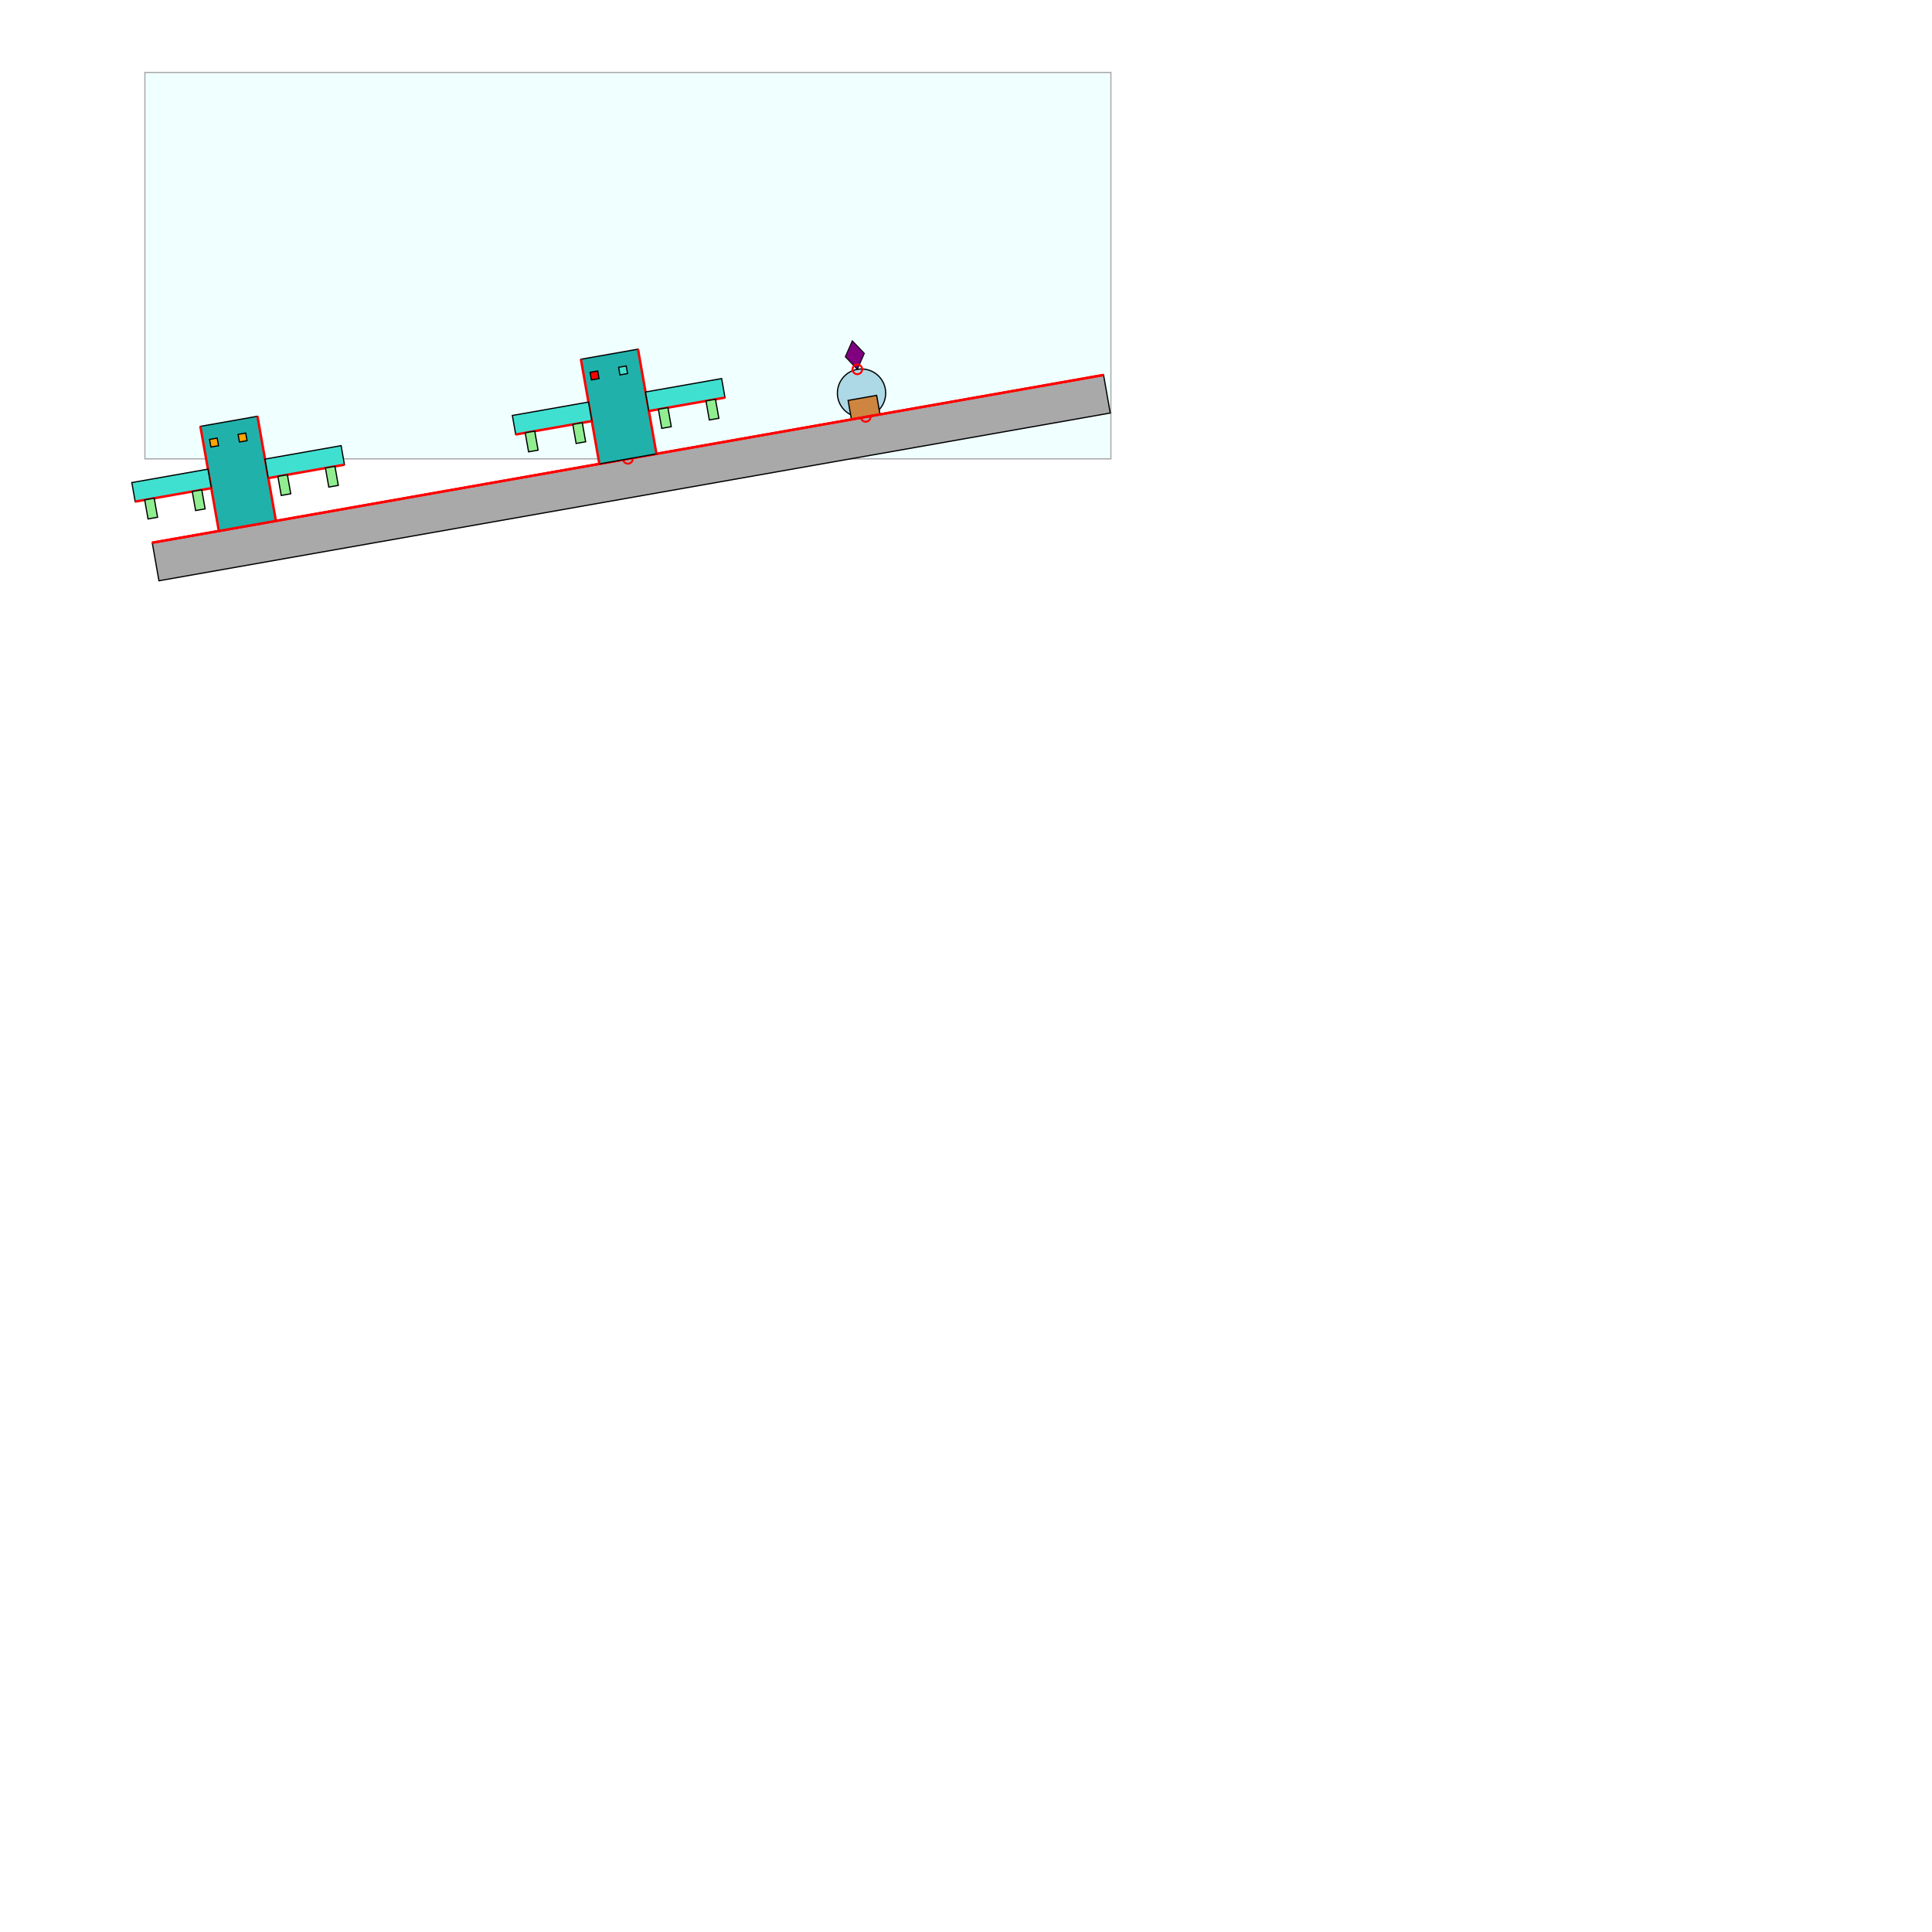
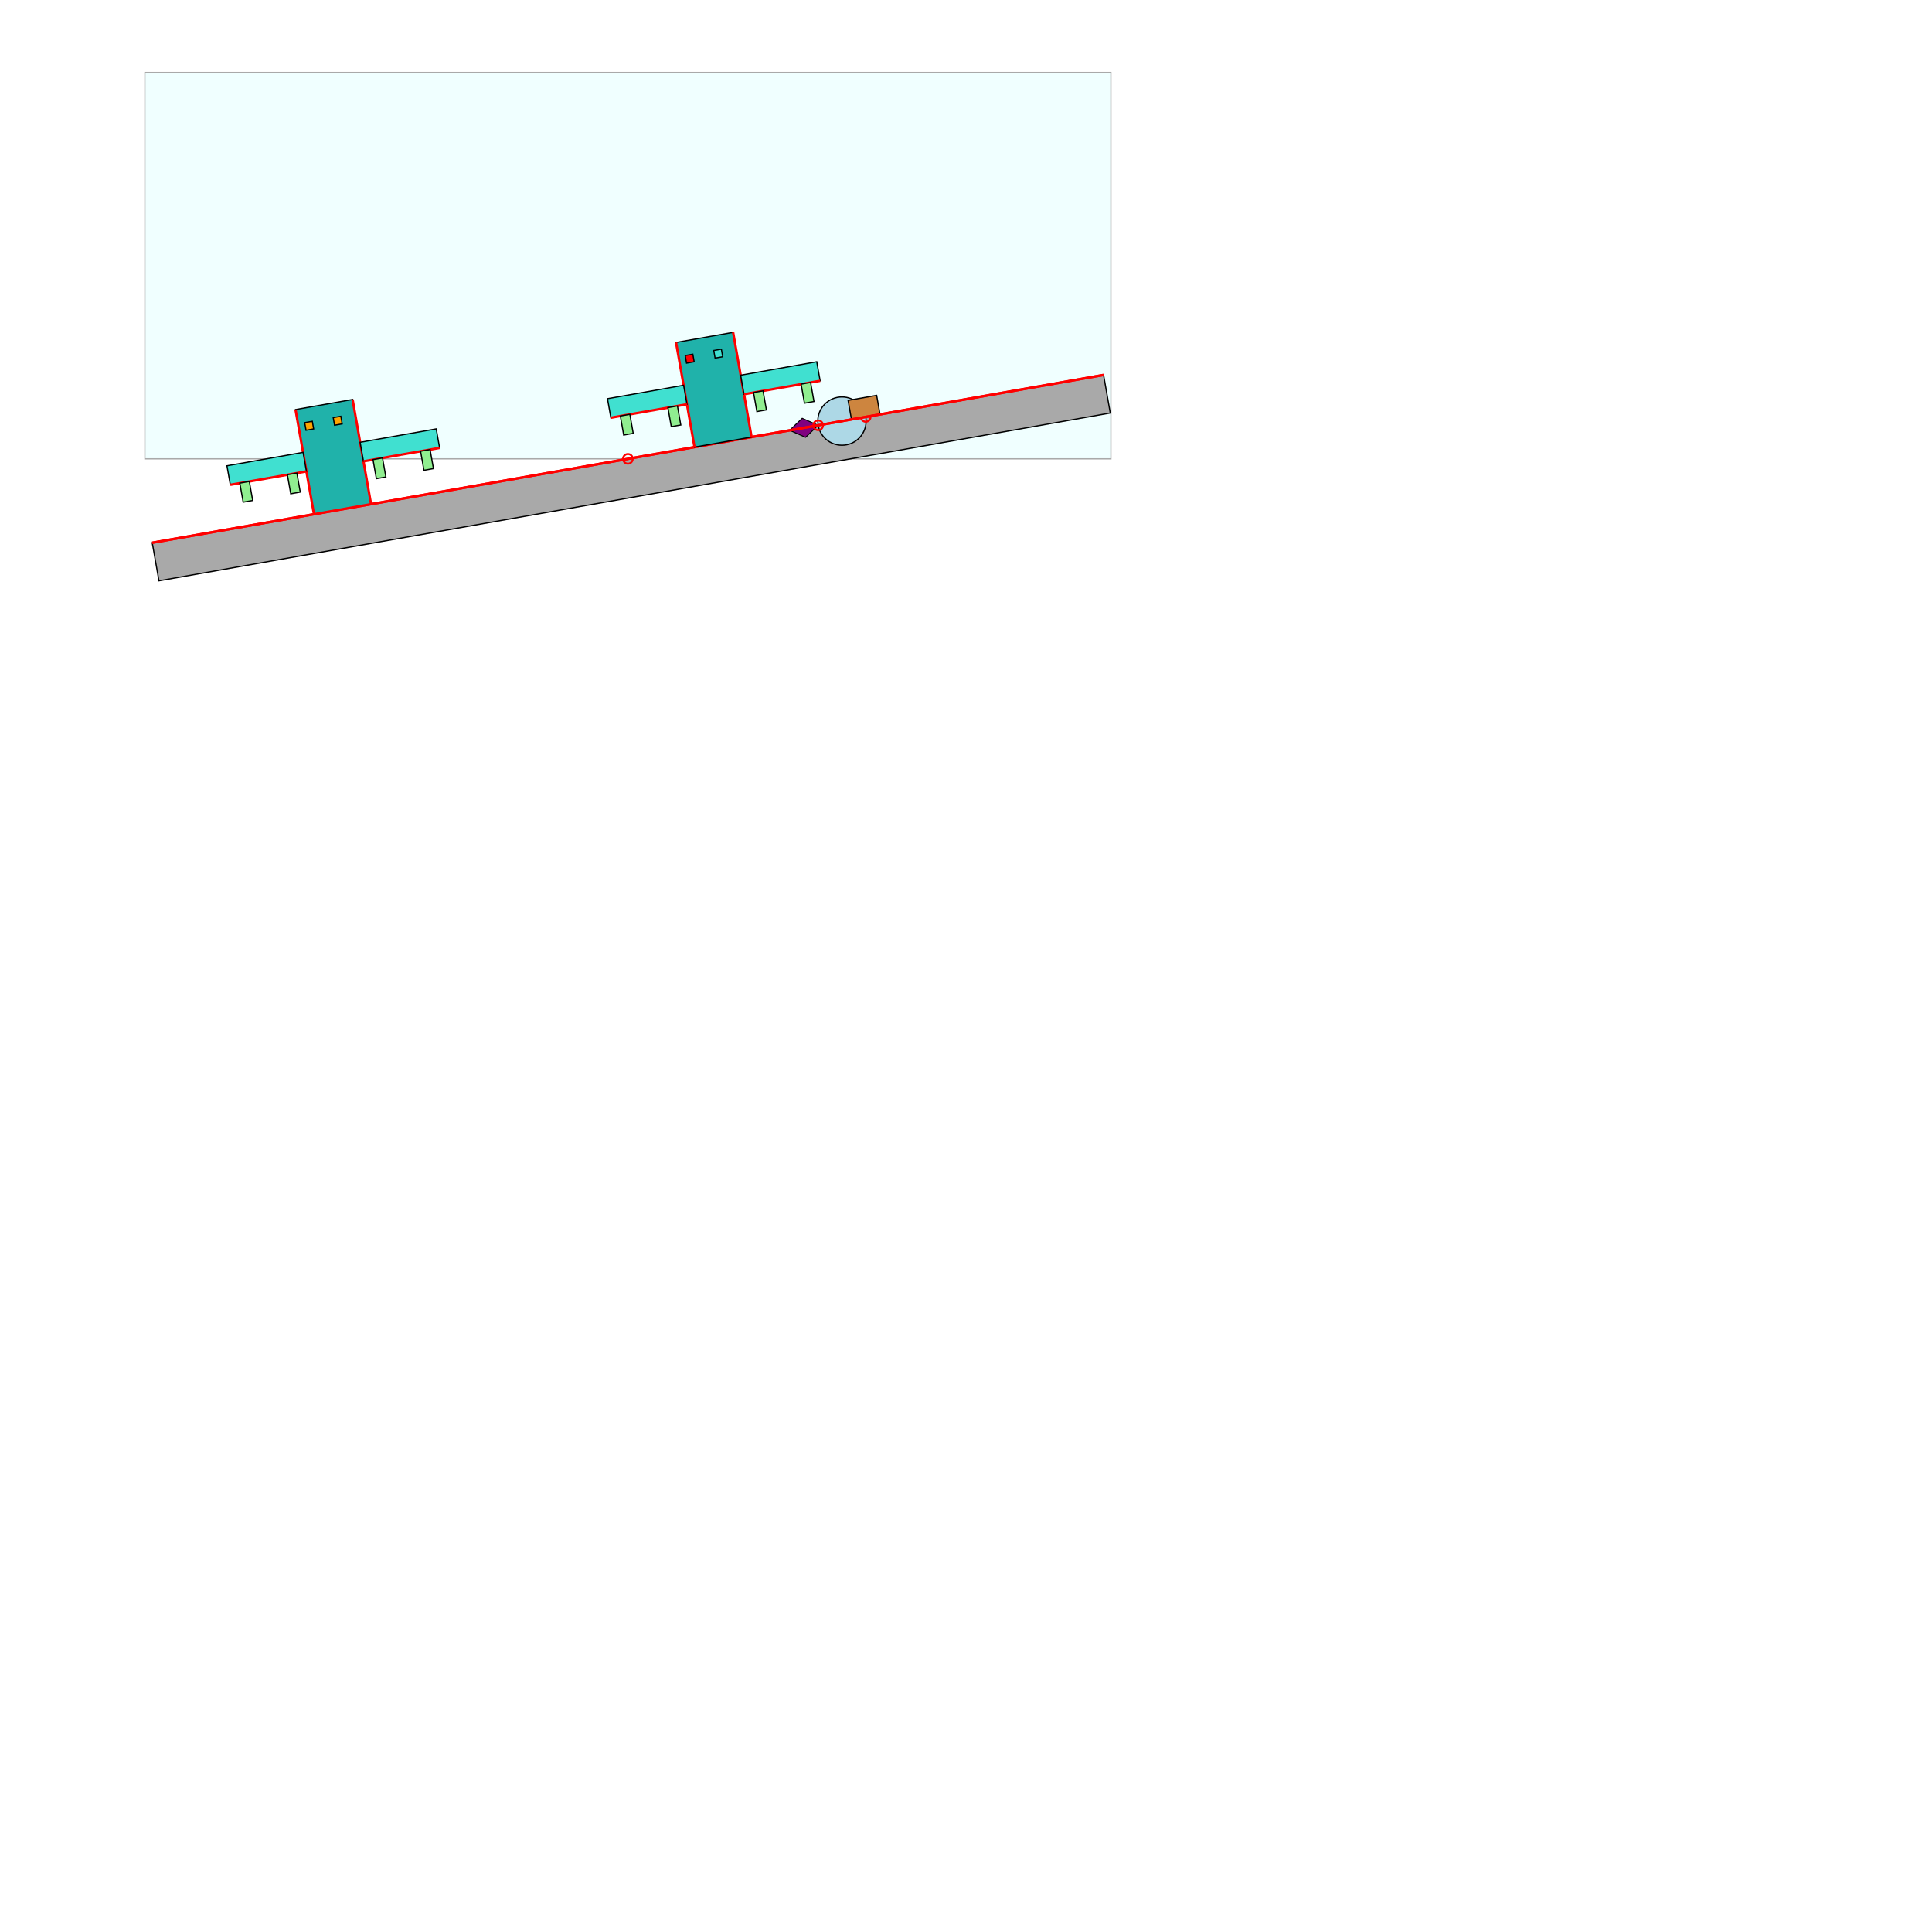
<svg xmlns="http://www.w3.org/2000/svg" version="1.1" width="2000" height="2000">
  <polygon points=" 150,75 1150,75 1150,475 150,475" style="fill:azure;stroke:darkgrey;stroke-width:1.25" />
  <polygon points=" 157.596,561.824 1142.4,388.176 1149.35,427.568 164.542,601.216" style="fill:darkgrey;stroke:black;stroke-width:1.25" />
  <circle cx="650" cy="475" r="5" fill="none" stroke="red" stroke-width="2" />
-   <circle cx="891.861" cy="406.968" r="25" fill="lightblue" />
-   <circle cx="891.861" cy="406.968" r="25" fill="none" stroke="black" stroke-width="1.25" />
+   <circle cx="871.582" cy="435.929" r="25" fill="lightblue" />
+   <circle cx="871.582" cy="435.929" r="25" fill="none" stroke="black" stroke-width="1.25" />
  <circle cx="896.202" cy="431.588" r="5" fill="none" stroke="red" stroke-width="2" />
-   <polygon points=" 875.067,369.312 882.31,352.803 894.763,365.839 887.52,382.348" style="fill:purple;stroke:black;stroke-width:1" />
-   <circle cx="887.52" cy="382.348" r="5" fill="none" stroke="red" stroke-width="2" />
+   <polygon points=" 833.926,452.723 817.417,445.48 830.453,433.027 846.962,440.27" style="fill:purple;stroke:black;stroke-width:1" />
+   <circle cx="846.962" cy="440.27" r="5" fill="none" stroke="red" stroke-width="2" />
  <polygon points=" 877.957,414.497 907.501,409.287 910.974,428.983 881.43,434.193" style="fill:peru;stroke:black;stroke-width:1.25" />
  <polygon points=" 157.596,561.824 1142.4,388.176 1142.4,388.176 157.596,561.824" style="fill:red;stroke:red;stroke-width:2.5" />
-   <polygon points=" 207.431,441.34 266.52,430.921 285.621,539.25 226.533,549.669" style="fill:lightseagreen;stroke:black;stroke-width:1.25" />
-   <polygon points=" 246.474,449.687 254.352,448.298 255.742,456.176 247.863,457.565" style="fill:orange;stroke:black;stroke-width:1.25" />
-   <polygon points=" 216.93,454.896 224.808,453.507 226.197,461.386 218.319,462.775" style="fill:orange;stroke:black;stroke-width:1.25" />
-   <polygon points=" 285.621,539.25 266.52,430.921 266.52,430.921 285.621,539.25" style="fill:red;stroke:red;stroke-width:2.5" />
-   <polygon points=" 274.334,475.237 353.119,461.345 356.592,481.042 277.807,494.933" style="fill:turquoise;stroke:black;stroke-width:1.25" />
-   <polygon points=" 317.199,487.988 277.807,494.933 277.807,494.933 317.199,487.988" style="fill:red;stroke:red;stroke-width:2.5" />
-   <polygon points=" 287.655,493.197 297.503,491.461 300.976,511.157 291.128,512.893" style="fill:lightgreen;stroke:black;stroke-width:1.25" />
-   <polygon points=" 317.199,487.988 356.592,481.042 356.592,481.042 317.199,487.988" style="fill:red;stroke:red;stroke-width:2.5" />
-   <polygon points=" 336.895,484.515 346.744,482.778 350.216,502.474 340.368,504.211" style="fill:lightgreen;stroke:black;stroke-width:1.25" />
-   <polygon points=" 226.533,549.669 207.431,441.34 207.431,441.34 226.533,549.669" style="fill:red;stroke:red;stroke-width:2.5" />
-   <polygon points=" 136.461,499.548 215.246,485.656 218.718,505.352 139.934,519.244" style="fill:turquoise;stroke:black;stroke-width:1.25" />
-   <polygon points=" 179.326,512.298 139.934,519.244 139.934,519.244 179.326,512.298" style="fill:red;stroke:red;stroke-width:2.5" />
-   <polygon points=" 149.782,517.508 159.63,515.771 163.103,535.467 153.255,537.204" style="fill:lightgreen;stroke:black;stroke-width:1.25" />
-   <polygon points=" 179.326,512.298 218.718,505.352 218.718,505.352 179.326,512.298" style="fill:red;stroke:red;stroke-width:2.5" />
-   <polygon points=" 199.022,508.825 208.87,507.089 212.343,526.785 202.495,528.521" style="fill:lightgreen;stroke:black;stroke-width:1.25" />
+   <polygon points=" 305.912,423.975 365.001,413.556 384.102,521.885 325.013,532.304" style="fill:lightseagreen;stroke:black;stroke-width:1.25" />
+   <polygon points=" 344.955,432.322 352.833,430.933 354.222,438.811 346.344,440.201" style="fill:orange;stroke:black;stroke-width:1.25" />
+   <polygon points=" 315.411,437.532 323.289,436.142 324.678,444.021 316.8,445.41" style="fill:orange;stroke:black;stroke-width:1.25" />
+   <polygon points=" 384.102,521.885 365.001,413.556 365.001,413.556 384.102,521.885" style="fill:red;stroke:red;stroke-width:2.5" />
+   <polygon points=" 372.815,457.873 451.599,443.981 455.072,463.677 376.288,477.569" style="fill:turquoise;stroke:black;stroke-width:1.25" />
+   <polygon points=" 415.68,470.623 376.288,477.569 376.288,477.569 415.68,470.623" style="fill:red;stroke:red;stroke-width:2.5" />
+   <polygon points=" 386.136,475.832 395.984,474.096 399.457,493.792 389.609,495.528" style="fill:lightgreen;stroke:black;stroke-width:1.25" />
+   <polygon points=" 415.68,470.623 455.072,463.677 455.072,463.677 415.68,470.623" style="fill:red;stroke:red;stroke-width:2.5" />
+   <polygon points=" 435.376,467.15 445.224,465.413 448.697,485.109 438.849,486.846" style="fill:lightgreen;stroke:black;stroke-width:1.25" />
+   <polygon points=" 325.013,532.304 305.912,423.975 305.912,423.975 325.013,532.304" style="fill:red;stroke:red;stroke-width:2.5" />
+   <polygon points=" 234.942,482.183 313.726,468.291 317.199,487.988 238.415,501.879" style="fill:turquoise;stroke:black;stroke-width:1.25" />
+   <polygon points=" 277.807,494.933 238.415,501.879 238.415,501.879 277.807,494.933" style="fill:red;stroke:red;stroke-width:2.5" />
+   <polygon points=" 248.263,500.143 258.111,498.406 261.584,518.103 251.736,519.839" style="fill:lightgreen;stroke:black;stroke-width:1.25" />
+   <polygon points=" 277.807,494.933 317.199,487.988 317.199,487.988 277.807,494.933" style="fill:red;stroke:red;stroke-width:2.5" />
+   <polygon points=" 297.503,491.461 307.351,489.724 310.824,509.42 300.976,511.157" style="fill:lightgreen;stroke:black;stroke-width:1.25" />
  <polygon points=" 157.596,561.824 1142.4,388.176 1142.4,388.176 157.596,561.824" style="fill:red;stroke:red;stroke-width:2.5" />
-   <polygon points=" 601.354,371.881 660.443,361.462 679.544,469.791 620.456,480.209" style="fill:lightseagreen;stroke:black;stroke-width:1.25" />
-   <polygon points=" 640.397,380.228 648.276,378.839 649.665,386.717 641.786,388.106" style="fill:turquoise;stroke:black;stroke-width:1.25" />
-   <polygon points=" 610.853,385.437 618.731,384.048 620.12,391.926 612.242,393.316" style="fill:red;stroke:black;stroke-width:1.25" />
-   <polygon points=" 679.544,469.791 660.443,361.462 660.443,361.462 679.544,469.791" style="fill:red;stroke:red;stroke-width:2.5" />
-   <polygon points=" 668.257,405.778 747.042,391.886 750.515,411.582 671.73,425.474" style="fill:turquoise;stroke:black;stroke-width:1.25" />
-   <polygon points=" 711.122,418.528 671.73,425.474 671.73,425.474 711.122,418.528" style="fill:red;stroke:red;stroke-width:2.5" />
-   <polygon points=" 681.578,423.738 691.426,422.001 694.899,441.697 685.051,443.434" style="fill:lightgreen;stroke:black;stroke-width:1.25" />
-   <polygon points=" 711.122,418.528 750.515,411.582 750.515,411.582 711.122,418.528" style="fill:red;stroke:red;stroke-width:2.5" />
-   <polygon points=" 730.819,415.055 740.667,413.319 744.14,433.015 734.291,434.751" style="fill:lightgreen;stroke:black;stroke-width:1.25" />
-   <polygon points=" 620.456,480.209 601.354,371.881 601.354,371.881 620.456,480.209" style="fill:red;stroke:red;stroke-width:2.5" />
-   <polygon points=" 530.384,430.089 609.169,416.197 612.642,435.893 533.857,449.785" style="fill:turquoise;stroke:black;stroke-width:1.25" />
-   <polygon points=" 573.249,442.839 533.857,449.785 533.857,449.785 573.249,442.839" style="fill:red;stroke:red;stroke-width:2.5" />
-   <polygon points=" 543.705,448.048 553.553,446.312 557.026,466.008 547.178,467.745" style="fill:lightgreen;stroke:black;stroke-width:1.25" />
-   <polygon points=" 573.249,442.839 612.642,435.893 612.642,435.893 573.249,442.839" style="fill:red;stroke:red;stroke-width:2.5" />
-   <polygon points=" 592.945,439.366 602.794,437.63 606.266,457.326 596.418,459.062" style="fill:lightgreen;stroke:black;stroke-width:1.25" />
+   <polygon points=" 699.835,354.516 758.924,344.097 778.025,452.426 718.937,462.845" style="fill:lightseagreen;stroke:black;stroke-width:1.25" />
+   <polygon points=" 738.878,362.863 746.756,361.474 748.146,369.352 740.267,370.741" style="fill:turquoise;stroke:black;stroke-width:1.25" />
+   <polygon points=" 709.334,368.072 717.212,366.683 718.601,374.562 710.723,375.951" style="fill:red;stroke:black;stroke-width:1.25" />
+   <polygon points=" 778.025,452.426 758.924,344.097 758.924,344.097 778.025,452.426" style="fill:red;stroke:red;stroke-width:2.5" />
+   <polygon points=" 766.738,388.413 845.522,374.521 848.995,394.218 770.211,408.109" style="fill:turquoise;stroke:black;stroke-width:1.25" />
+   <polygon points=" 809.603,401.163 770.211,408.109 770.211,408.109 809.603,401.163" style="fill:red;stroke:red;stroke-width:2.5" />
+   <polygon points=" 780.059,406.373 789.907,404.636 793.38,424.333 783.532,426.069" style="fill:lightgreen;stroke:black;stroke-width:1.25" />
+   <polygon points=" 809.603,401.163 848.995,394.218 848.995,394.218 809.603,401.163" style="fill:red;stroke:red;stroke-width:2.5" />
+   <polygon points=" 829.299,397.69 839.147,395.954 842.62,415.65 832.772,417.387" style="fill:lightgreen;stroke:black;stroke-width:1.25" />
+   <polygon points=" 718.937,462.845 699.835,354.516 699.835,354.516 718.937,462.845" style="fill:red;stroke:red;stroke-width:2.5" />
+   <polygon points=" 628.865,412.724 707.649,398.832 711.122,418.528 632.338,432.42" style="fill:turquoise;stroke:black;stroke-width:1.25" />
+   <polygon points=" 671.73,425.474 632.338,432.42 632.338,432.42 671.73,425.474" style="fill:red;stroke:red;stroke-width:2.5" />
+   <polygon points=" 642.186,430.684 652.034,428.947 655.507,448.643 645.659,450.38" style="fill:lightgreen;stroke:black;stroke-width:1.25" />
+   <polygon points=" 671.73,425.474 711.122,418.528 711.122,418.528 671.73,425.474" style="fill:red;stroke:red;stroke-width:2.5" />
+   <polygon points=" 691.426,422.001 701.274,420.265 704.747,439.961 694.899,441.697" style="fill:lightgreen;stroke:black;stroke-width:1.25" />
</svg>
